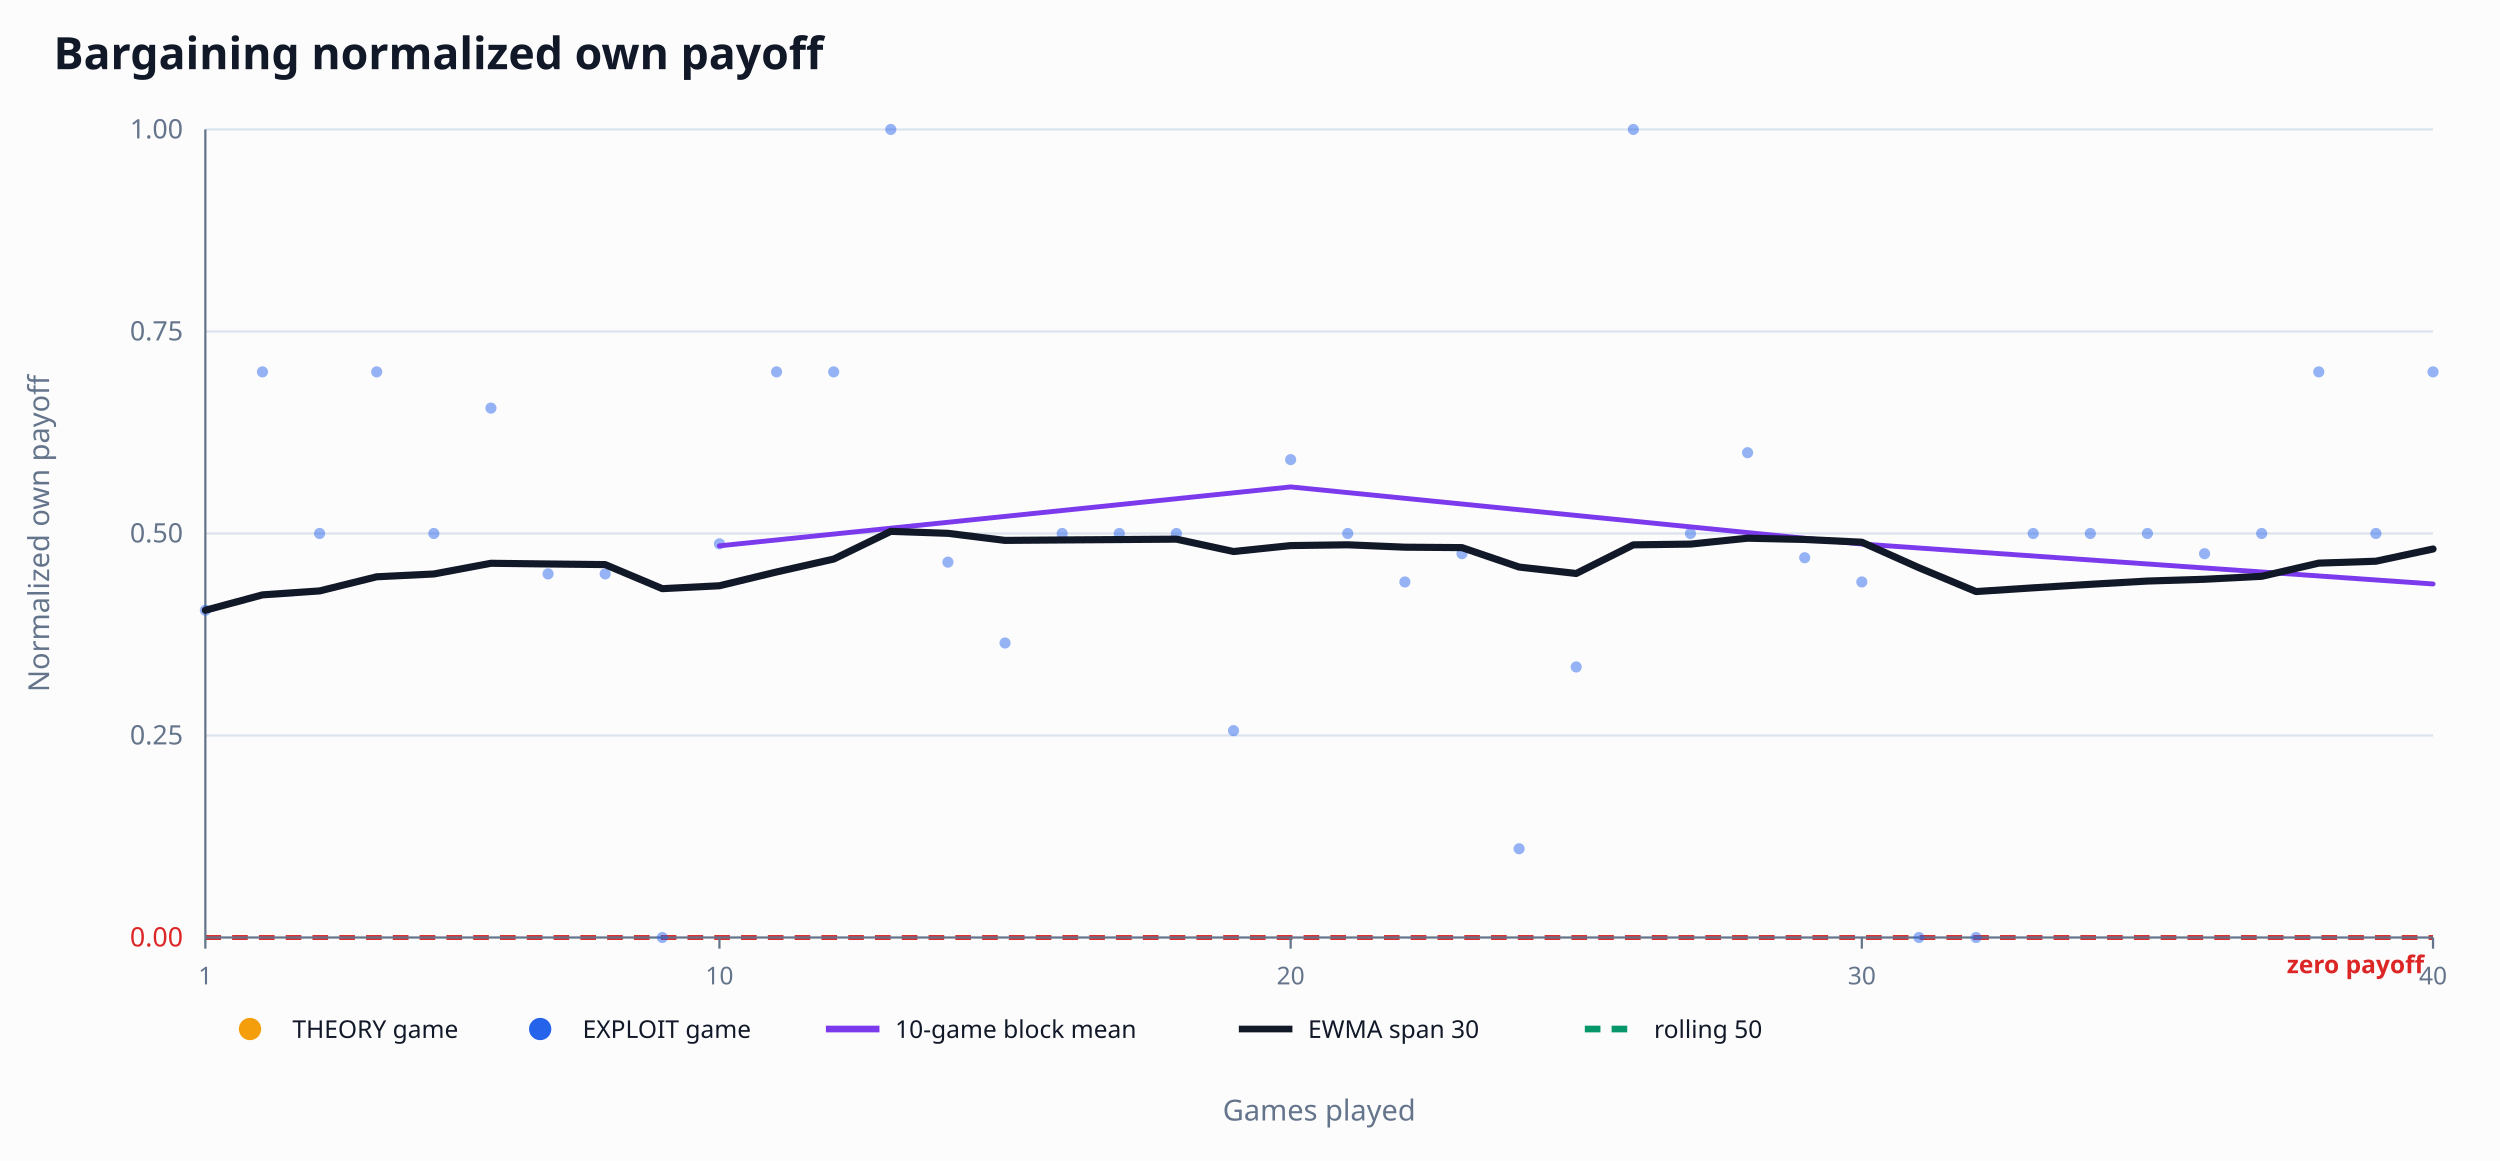
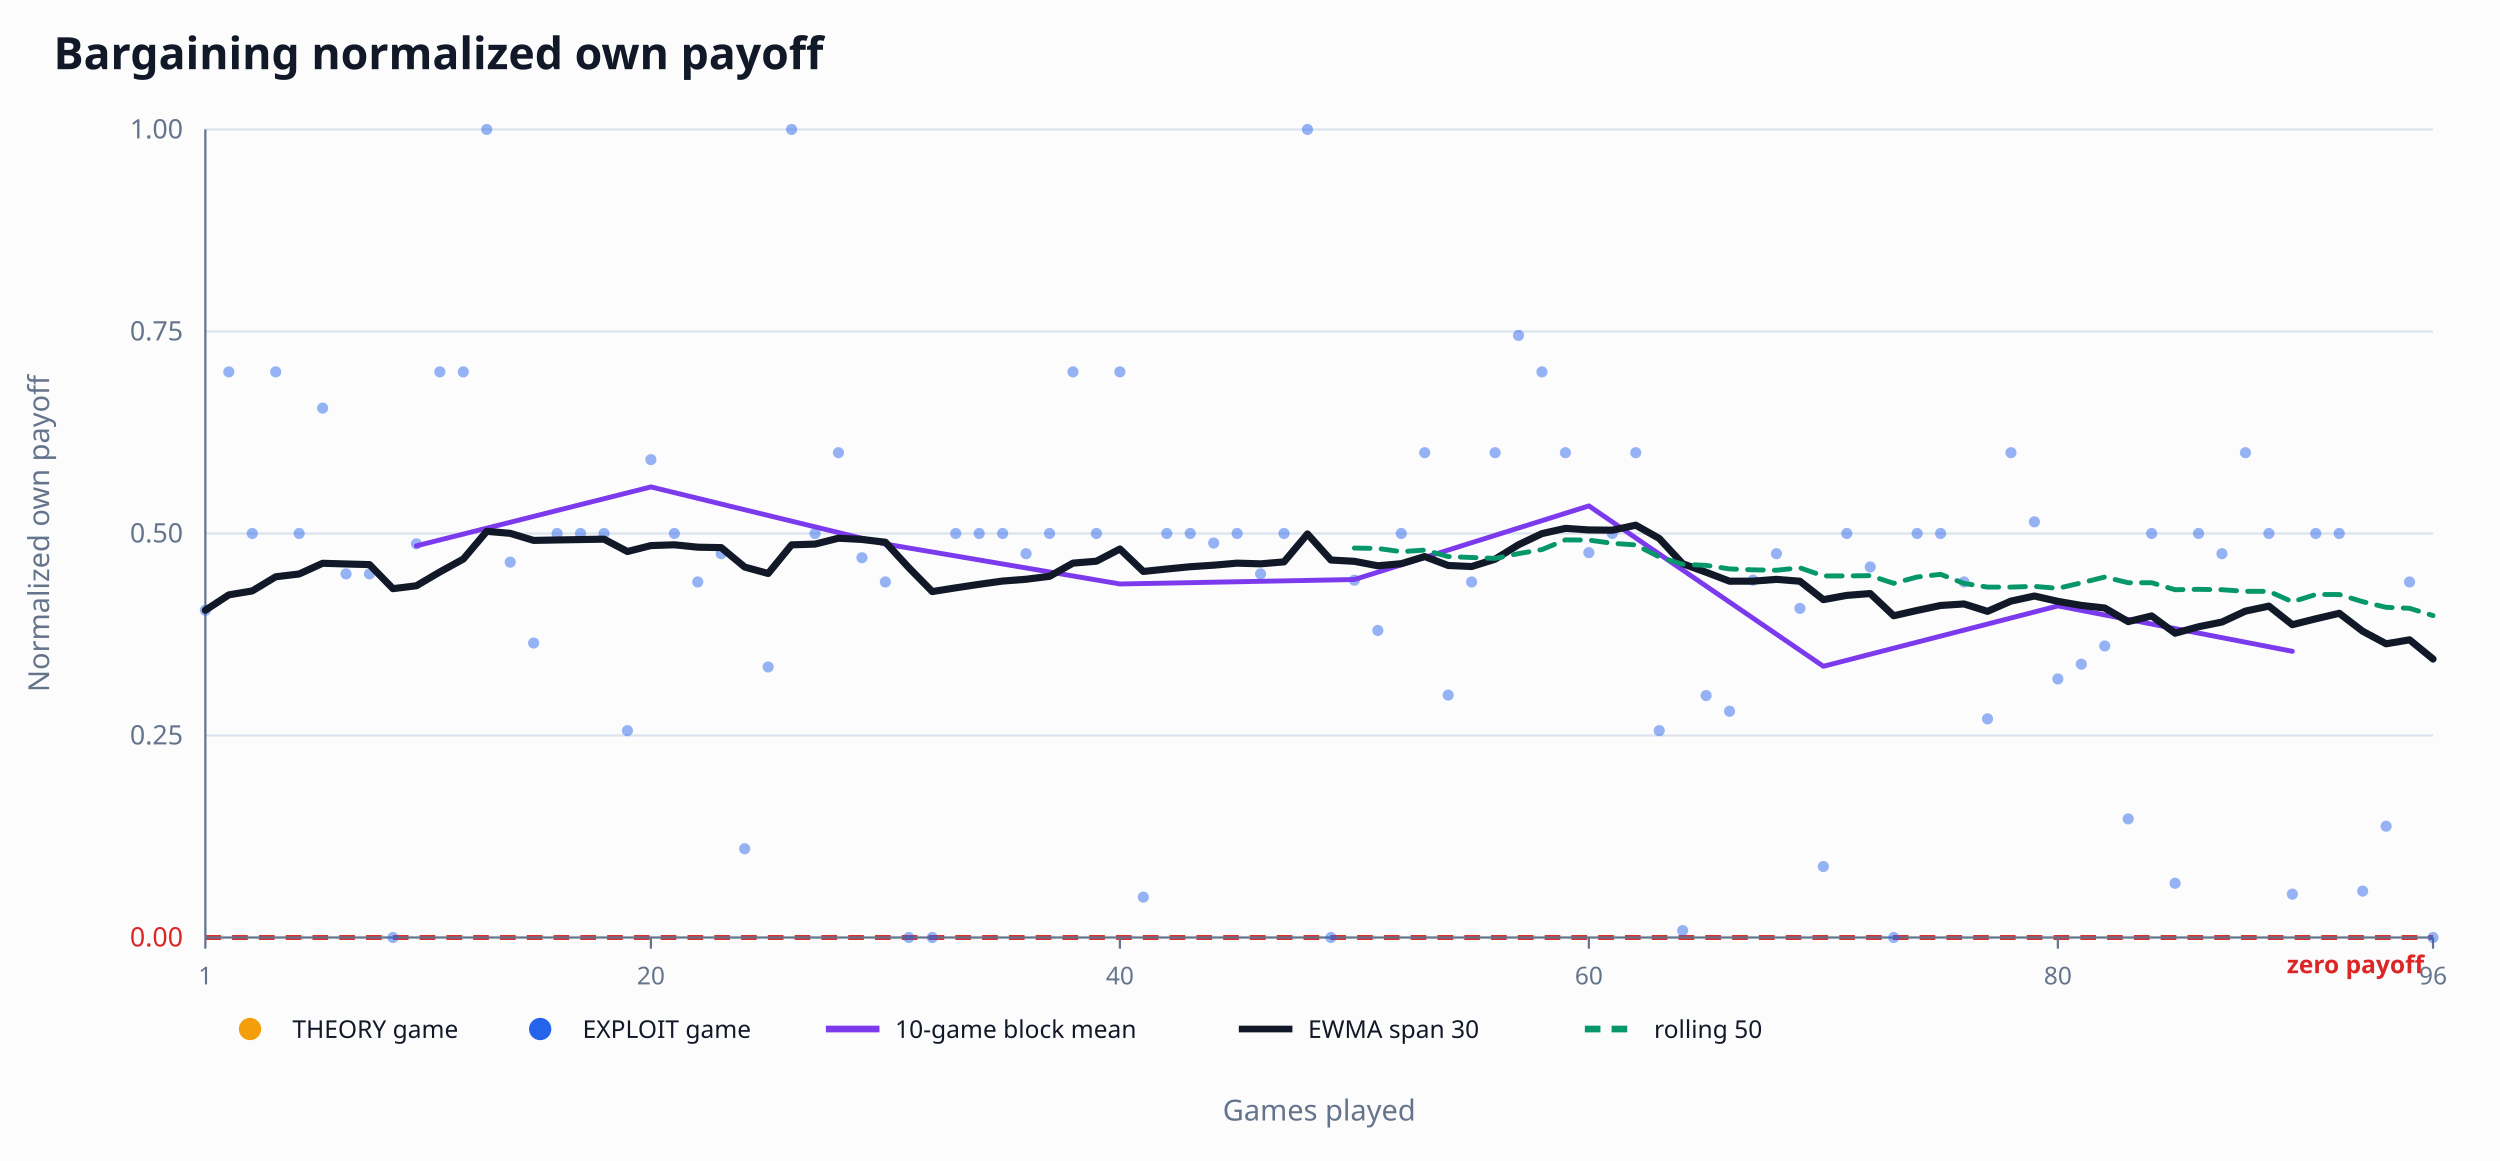
<svg xmlns="http://www.w3.org/2000/svg" width="1120" height="520" viewBox="0 0 1120 520">
  <rect width="100%" height="100%" fill="#fcfcfd" />
  <text x="24" y="31" font-family="system-ui,sans-serif" font-size="20" font-weight="700" fill="#111827">Bargaining normalized own payoff</text>
  <line x1="92" y1="420.00" x2="1090" y2="420.00" stroke="#dc2626" stroke-width="2.2" stroke-dasharray="7,5" />
  <text x="82" y="424.00" text-anchor="end" font-family="system-ui,sans-serif" font-size="12" fill="#dc2626">0.00</text>
  <line x1="92" y1="329.50" x2="1090" y2="329.50" stroke="#dbe3ee" stroke-width="1" />
  <text x="82" y="333.50" text-anchor="end" font-family="system-ui,sans-serif" font-size="12" fill="#64748b">0.25</text>
  <line x1="92" y1="239.00" x2="1090" y2="239.00" stroke="#dbe3ee" stroke-width="1" />
  <text x="82" y="243.00" text-anchor="end" font-family="system-ui,sans-serif" font-size="12" fill="#64748b">0.50</text>
  <line x1="92" y1="148.50" x2="1090" y2="148.50" stroke="#dbe3ee" stroke-width="1" />
  <text x="82" y="152.50" text-anchor="end" font-family="system-ui,sans-serif" font-size="12" fill="#64748b">0.75</text>
  <line x1="92" y1="58.00" x2="1090" y2="58.00" stroke="#dbe3ee" stroke-width="1" />
  <text x="82" y="62.00" text-anchor="end" font-family="system-ui,sans-serif" font-size="12" fill="#64748b">1.00</text>
  <line x1="92.00" y1="420" x2="92.00" y2="425" stroke="#64748b" />
  <text x="92.00" y="441" text-anchor="middle" font-family="system-ui,sans-serif" font-size="11" fill="#64748b">1</text>
-   <line x1="322.31" y1="420" x2="322.31" y2="425" stroke="#64748b" />
-   <text x="322.31" y="441" text-anchor="middle" font-family="system-ui,sans-serif" font-size="11" fill="#64748b">10</text>
-   <line x1="578.21" y1="420" x2="578.21" y2="425" stroke="#64748b" />
-   <text x="578.21" y="441" text-anchor="middle" font-family="system-ui,sans-serif" font-size="11" fill="#64748b">20</text>
-   <line x1="834.10" y1="420" x2="834.10" y2="425" stroke="#64748b" />
-   <text x="834.10" y="441" text-anchor="middle" font-family="system-ui,sans-serif" font-size="11" fill="#64748b">30</text>
+   <line x1="291.60" y1="420" x2="291.60" y2="425" stroke="#64748b" />
+   <text x="291.60" y="441" text-anchor="middle" font-family="system-ui,sans-serif" font-size="11" fill="#64748b">20</text>
+   <line x1="501.71" y1="420" x2="501.71" y2="425" stroke="#64748b" />
+   <text x="501.71" y="441" text-anchor="middle" font-family="system-ui,sans-serif" font-size="11" fill="#64748b">40</text>
+   <line x1="711.81" y1="420" x2="711.81" y2="425" stroke="#64748b" />
+   <text x="711.81" y="441" text-anchor="middle" font-family="system-ui,sans-serif" font-size="11" fill="#64748b">60</text>
+   <line x1="921.92" y1="420" x2="921.92" y2="425" stroke="#64748b" />
+   <text x="921.92" y="441" text-anchor="middle" font-family="system-ui,sans-serif" font-size="11" fill="#64748b">80</text>
  <line x1="1090.00" y1="420" x2="1090.00" y2="425" stroke="#64748b" />
-   <text x="1090.00" y="441" text-anchor="middle" font-family="system-ui,sans-serif" font-size="11" fill="#64748b">40</text>
+   <text x="1090.00" y="441" text-anchor="middle" font-family="system-ui,sans-serif" font-size="11" fill="#64748b">96</text>
  <line x1="92" y1="58" x2="92" y2="420" stroke="#64748b" />
  <line x1="92" y1="420" x2="1090" y2="420" stroke="#64748b" />
  <text x="591.00" y="502" text-anchor="middle" font-family="system-ui,sans-serif" font-size="13" fill="#64748b">Games played</text>
  <text x="22" y="239.00" text-anchor="middle" transform="rotate(-90 22 239.00)" font-family="system-ui,sans-serif" font-size="13" fill="#64748b">Normalized own payoff</text>
  <text x="1086" y="436.00" text-anchor="end" font-family="system-ui,sans-serif" font-size="11" font-weight="700" fill="#dc2626">zero payoff</text>
  <circle cx="92.00" cy="273.39" r="2.5" fill="#2563eb" opacity="0.48" />
-   <circle cx="117.59" cy="166.60" r="2.5" fill="#2563eb" opacity="0.48" />
-   <circle cx="143.18" cy="239.00" r="2.5" fill="#2563eb" opacity="0.48" />
-   <circle cx="168.77" cy="166.60" r="2.5" fill="#2563eb" opacity="0.48" />
-   <circle cx="194.36" cy="239.00" r="2.5" fill="#2563eb" opacity="0.48" />
-   <circle cx="219.95" cy="182.83" r="2.5" fill="#2563eb" opacity="0.48" />
-   <circle cx="245.54" cy="257.10" r="2.5" fill="#2563eb" opacity="0.48" />
-   <circle cx="271.13" cy="257.10" r="2.5" fill="#2563eb" opacity="0.48" />
-   <circle cx="296.72" cy="420.00" r="2.5" fill="#2563eb" opacity="0.48" />
-   <circle cx="322.31" cy="243.63" r="2.5" fill="#2563eb" opacity="0.48" />
-   <circle cx="347.90" cy="166.60" r="2.5" fill="#2563eb" opacity="0.48" />
-   <circle cx="373.49" cy="166.60" r="2.5" fill="#2563eb" opacity="0.48" />
-   <circle cx="399.08" cy="58.00" r="2.5" fill="#2563eb" opacity="0.48" />
-   <circle cx="424.67" cy="251.85" r="2.5" fill="#2563eb" opacity="0.48" />
-   <circle cx="450.26" cy="288.07" r="2.5" fill="#2563eb" opacity="0.48" />
-   <circle cx="475.85" cy="239.00" r="2.5" fill="#2563eb" opacity="0.48" />
-   <circle cx="501.44" cy="239.00" r="2.5" fill="#2563eb" opacity="0.48" />
-   <circle cx="527.03" cy="239.00" r="2.5" fill="#2563eb" opacity="0.48" />
-   <circle cx="552.62" cy="327.33" r="2.5" fill="#2563eb" opacity="0.48" />
-   <circle cx="578.21" cy="205.91" r="2.5" fill="#2563eb" opacity="0.48" />
-   <circle cx="603.79" cy="239.00" r="2.5" fill="#2563eb" opacity="0.48" />
-   <circle cx="629.38" cy="260.72" r="2.5" fill="#2563eb" opacity="0.48" />
-   <circle cx="654.97" cy="248.05" r="2.5" fill="#2563eb" opacity="0.48" />
-   <circle cx="680.56" cy="380.24" r="2.5" fill="#2563eb" opacity="0.48" />
-   <circle cx="706.15" cy="298.80" r="2.5" fill="#2563eb" opacity="0.48" />
-   <circle cx="731.74" cy="58.00" r="2.5" fill="#2563eb" opacity="0.48" />
-   <circle cx="757.33" cy="239.00" r="2.5" fill="#2563eb" opacity="0.48" />
-   <circle cx="782.92" cy="202.80" r="2.5" fill="#2563eb" opacity="0.48" />
-   <circle cx="808.51" cy="249.86" r="2.5" fill="#2563eb" opacity="0.48" />
-   <circle cx="834.10" cy="260.72" r="2.5" fill="#2563eb" opacity="0.48" />
-   <circle cx="859.69" cy="420.00" r="2.5" fill="#2563eb" opacity="0.48" />
-   <circle cx="885.28" cy="420.00" r="2.5" fill="#2563eb" opacity="0.48" />
-   <circle cx="910.87" cy="239.00" r="2.5" fill="#2563eb" opacity="0.48" />
-   <circle cx="936.46" cy="239.00" r="2.5" fill="#2563eb" opacity="0.48" />
-   <circle cx="962.05" cy="239.00" r="2.5" fill="#2563eb" opacity="0.48" />
-   <circle cx="987.64" cy="248.05" r="2.5" fill="#2563eb" opacity="0.48" />
-   <circle cx="1013.23" cy="239.00" r="2.5" fill="#2563eb" opacity="0.48" />
-   <circle cx="1038.82" cy="166.60" r="2.5" fill="#2563eb" opacity="0.48" />
-   <circle cx="1064.41" cy="239.00" r="2.5" fill="#2563eb" opacity="0.48" />
-   <circle cx="1090.00" cy="166.60" r="2.5" fill="#2563eb" opacity="0.48" />
-   <polyline points="322.31,244.53 578.21,218.14 834.10,243.72 1090.00,261.62" fill="none" stroke="#7c3aed" stroke-width="2.2" stroke-linejoin="round" stroke-linecap="round" />
-   <polyline points="92.00,273.39 117.59,266.50 143.18,264.73 168.77,258.40 194.36,257.14 219.95,252.35 245.54,252.66 271.13,252.94 296.72,263.72 322.31,262.42 347.90,256.24 373.49,250.46 399.08,238.04 424.67,238.93 450.26,242.10 475.85,241.90 501.44,241.72 527.03,241.54 552.62,247.08 578.21,244.42 603.79,244.07 629.38,245.14 654.97,245.33 680.56,254.04 706.15,256.92 731.74,244.09 757.33,243.76 782.92,241.12 808.51,241.68 834.10,242.91 859.69,254.34 885.28,265.02 910.87,263.35 936.46,261.77 962.05,260.31 987.64,259.51 1013.23,258.19 1038.82,252.28 1064.41,251.42 1090.00,245.95" fill="none" stroke="#111827" stroke-width="3.2" stroke-linejoin="round" stroke-linecap="round" />
+   <circle cx="102.51" cy="166.60" r="2.5" fill="#2563eb" opacity="0.48" />
+   <circle cx="113.01" cy="239.00" r="2.5" fill="#2563eb" opacity="0.48" />
+   <circle cx="123.52" cy="166.60" r="2.5" fill="#2563eb" opacity="0.48" />
+   <circle cx="134.02" cy="239.00" r="2.5" fill="#2563eb" opacity="0.48" />
+   <circle cx="144.53" cy="182.83" r="2.5" fill="#2563eb" opacity="0.48" />
+   <circle cx="155.03" cy="257.10" r="2.5" fill="#2563eb" opacity="0.48" />
+   <circle cx="165.54" cy="257.10" r="2.5" fill="#2563eb" opacity="0.48" />
+   <circle cx="176.04" cy="420.00" r="2.5" fill="#2563eb" opacity="0.48" />
+   <circle cx="186.55" cy="243.63" r="2.5" fill="#2563eb" opacity="0.48" />
+   <circle cx="197.05" cy="166.60" r="2.5" fill="#2563eb" opacity="0.48" />
+   <circle cx="207.56" cy="166.60" r="2.5" fill="#2563eb" opacity="0.48" />
+   <circle cx="218.06" cy="58.00" r="2.5" fill="#2563eb" opacity="0.48" />
+   <circle cx="228.57" cy="251.85" r="2.5" fill="#2563eb" opacity="0.48" />
+   <circle cx="239.07" cy="288.07" r="2.5" fill="#2563eb" opacity="0.48" />
+   <circle cx="249.58" cy="239.00" r="2.5" fill="#2563eb" opacity="0.48" />
+   <circle cx="260.08" cy="239.00" r="2.5" fill="#2563eb" opacity="0.48" />
+   <circle cx="270.59" cy="239.00" r="2.5" fill="#2563eb" opacity="0.48" />
+   <circle cx="281.09" cy="327.33" r="2.5" fill="#2563eb" opacity="0.48" />
+   <circle cx="291.60" cy="205.91" r="2.5" fill="#2563eb" opacity="0.48" />
+   <circle cx="302.11" cy="239.00" r="2.5" fill="#2563eb" opacity="0.48" />
+   <circle cx="312.61" cy="260.72" r="2.5" fill="#2563eb" opacity="0.48" />
+   <circle cx="323.12" cy="248.05" r="2.5" fill="#2563eb" opacity="0.48" />
+   <circle cx="333.62" cy="380.24" r="2.5" fill="#2563eb" opacity="0.48" />
+   <circle cx="344.13" cy="298.80" r="2.5" fill="#2563eb" opacity="0.48" />
+   <circle cx="354.63" cy="58.00" r="2.5" fill="#2563eb" opacity="0.48" />
+   <circle cx="365.14" cy="239.00" r="2.5" fill="#2563eb" opacity="0.48" />
+   <circle cx="375.64" cy="202.80" r="2.5" fill="#2563eb" opacity="0.48" />
+   <circle cx="386.15" cy="249.86" r="2.5" fill="#2563eb" opacity="0.48" />
+   <circle cx="396.65" cy="260.72" r="2.5" fill="#2563eb" opacity="0.48" />
+   <circle cx="407.16" cy="420.00" r="2.5" fill="#2563eb" opacity="0.48" />
+   <circle cx="417.66" cy="420.00" r="2.5" fill="#2563eb" opacity="0.48" />
+   <circle cx="428.17" cy="239.00" r="2.5" fill="#2563eb" opacity="0.48" />
+   <circle cx="438.67" cy="239.00" r="2.5" fill="#2563eb" opacity="0.48" />
+   <circle cx="449.18" cy="239.00" r="2.5" fill="#2563eb" opacity="0.48" />
+   <circle cx="459.68" cy="248.05" r="2.5" fill="#2563eb" opacity="0.48" />
+   <circle cx="470.19" cy="239.00" r="2.5" fill="#2563eb" opacity="0.48" />
+   <circle cx="480.69" cy="166.60" r="2.5" fill="#2563eb" opacity="0.48" />
+   <circle cx="491.20" cy="239.00" r="2.5" fill="#2563eb" opacity="0.48" />
+   <circle cx="501.71" cy="166.60" r="2.5" fill="#2563eb" opacity="0.48" />
+   <circle cx="512.21" cy="401.90" r="2.5" fill="#2563eb" opacity="0.48" />
+   <circle cx="522.72" cy="239.00" r="2.5" fill="#2563eb" opacity="0.48" />
+   <circle cx="533.22" cy="239.00" r="2.5" fill="#2563eb" opacity="0.48" />
+   <circle cx="543.73" cy="243.28" r="2.5" fill="#2563eb" opacity="0.48" />
+   <circle cx="554.23" cy="239.00" r="2.5" fill="#2563eb" opacity="0.48" />
+   <circle cx="564.74" cy="257.10" r="2.5" fill="#2563eb" opacity="0.48" />
+   <circle cx="575.24" cy="239.00" r="2.5" fill="#2563eb" opacity="0.48" />
+   <circle cx="585.75" cy="58.00" r="2.5" fill="#2563eb" opacity="0.48" />
+   <circle cx="596.25" cy="420.00" r="2.5" fill="#2563eb" opacity="0.48" />
+   <circle cx="606.76" cy="259.92" r="2.5" fill="#2563eb" opacity="0.48" />
+   <circle cx="617.26" cy="282.44" r="2.5" fill="#2563eb" opacity="0.48" />
+   <circle cx="627.77" cy="239.00" r="2.5" fill="#2563eb" opacity="0.48" />
+   <circle cx="638.27" cy="202.80" r="2.5" fill="#2563eb" opacity="0.48" />
+   <circle cx="648.78" cy="311.40" r="2.5" fill="#2563eb" opacity="0.48" />
+   <circle cx="659.28" cy="260.72" r="2.5" fill="#2563eb" opacity="0.48" />
+   <circle cx="669.79" cy="202.80" r="2.5" fill="#2563eb" opacity="0.48" />
+   <circle cx="680.29" cy="150.26" r="2.5" fill="#2563eb" opacity="0.48" />
+   <circle cx="690.80" cy="166.60" r="2.5" fill="#2563eb" opacity="0.48" />
+   <circle cx="701.31" cy="202.80" r="2.5" fill="#2563eb" opacity="0.48" />
+   <circle cx="711.81" cy="247.58" r="2.5" fill="#2563eb" opacity="0.48" />
+   <circle cx="722.32" cy="239.00" r="2.5" fill="#2563eb" opacity="0.48" />
+   <circle cx="732.82" cy="202.80" r="2.5" fill="#2563eb" opacity="0.48" />
+   <circle cx="743.33" cy="327.33" r="2.5" fill="#2563eb" opacity="0.48" />
+   <circle cx="753.83" cy="416.91" r="2.5" fill="#2563eb" opacity="0.48" />
+   <circle cx="764.34" cy="311.62" r="2.5" fill="#2563eb" opacity="0.48" />
+   <circle cx="774.84" cy="318.64" r="2.5" fill="#2563eb" opacity="0.48" />
+   <circle cx="785.35" cy="259.91" r="2.5" fill="#2563eb" opacity="0.48" />
+   <circle cx="795.85" cy="248.05" r="2.5" fill="#2563eb" opacity="0.48" />
+   <circle cx="806.36" cy="272.56" r="2.5" fill="#2563eb" opacity="0.48" />
+   <circle cx="816.86" cy="388.19" r="2.5" fill="#2563eb" opacity="0.48" />
+   <circle cx="827.37" cy="239.00" r="2.5" fill="#2563eb" opacity="0.48" />
+   <circle cx="837.87" cy="254.00" r="2.5" fill="#2563eb" opacity="0.48" />
+   <circle cx="848.38" cy="420.00" r="2.5" fill="#2563eb" opacity="0.48" />
+   <circle cx="858.88" cy="239.00" r="2.5" fill="#2563eb" opacity="0.48" />
+   <circle cx="869.39" cy="239.00" r="2.5" fill="#2563eb" opacity="0.48" />
+   <circle cx="879.89" cy="260.72" r="2.5" fill="#2563eb" opacity="0.48" />
+   <circle cx="890.40" cy="322.04" r="2.5" fill="#2563eb" opacity="0.48" />
+   <circle cx="900.91" cy="202.80" r="2.5" fill="#2563eb" opacity="0.48" />
+   <circle cx="911.41" cy="233.78" r="2.5" fill="#2563eb" opacity="0.48" />
+   <circle cx="921.92" cy="304.16" r="2.5" fill="#2563eb" opacity="0.48" />
+   <circle cx="932.42" cy="297.56" r="2.5" fill="#2563eb" opacity="0.48" />
+   <circle cx="942.93" cy="289.39" r="2.5" fill="#2563eb" opacity="0.48" />
+   <circle cx="953.43" cy="366.86" r="2.5" fill="#2563eb" opacity="0.48" />
+   <circle cx="963.94" cy="239.00" r="2.5" fill="#2563eb" opacity="0.48" />
+   <circle cx="974.44" cy="395.71" r="2.5" fill="#2563eb" opacity="0.48" />
+   <circle cx="984.95" cy="239.00" r="2.5" fill="#2563eb" opacity="0.48" />
+   <circle cx="995.45" cy="248.05" r="2.5" fill="#2563eb" opacity="0.48" />
+   <circle cx="1005.96" cy="202.80" r="2.5" fill="#2563eb" opacity="0.48" />
+   <circle cx="1016.46" cy="239.00" r="2.5" fill="#2563eb" opacity="0.48" />
+   <circle cx="1026.97" cy="400.57" r="2.5" fill="#2563eb" opacity="0.48" />
+   <circle cx="1037.47" cy="239.00" r="2.5" fill="#2563eb" opacity="0.48" />
+   <circle cx="1047.98" cy="239.00" r="2.5" fill="#2563eb" opacity="0.48" />
+   <circle cx="1058.48" cy="399.22" r="2.5" fill="#2563eb" opacity="0.48" />
+   <circle cx="1068.99" cy="370.14" r="2.5" fill="#2563eb" opacity="0.48" />
+   <circle cx="1079.49" cy="260.72" r="2.5" fill="#2563eb" opacity="0.48" />
+   <circle cx="1090.00" cy="420.00" r="2.5" fill="#2563eb" opacity="0.48" />
+   <polyline points="186.55,244.53 291.60,218.14 396.65,243.72 501.71,261.62 606.76,259.62 711.81,226.64 816.86,298.50 921.92,271.45 1026.97,291.79" fill="none" stroke="#7c3aed" stroke-width="2.2" stroke-linejoin="round" stroke-linecap="round" />
+   <polyline points="92.00,273.39 102.51,266.50 113.01,264.73 123.52,258.40 134.02,257.14 144.53,252.35 155.03,252.66 165.54,252.94 176.04,263.72 186.55,262.42 197.05,256.24 207.56,250.46 218.06,238.04 228.57,238.93 239.07,242.10 249.58,241.90 260.08,241.72 270.59,241.54 281.09,247.08 291.60,244.42 302.11,244.07 312.61,245.14 323.12,245.33 333.62,254.04 344.13,256.92 354.63,244.09 365.14,243.76 375.64,241.12 386.15,241.68 396.65,242.91 407.16,254.34 417.66,265.02 428.17,263.35 438.67,261.77 449.18,260.31 459.68,259.51 470.19,258.19 480.69,252.28 491.20,251.42 501.71,245.95 512.21,256.01 522.72,254.92 533.22,253.89 543.73,253.20 554.23,252.29 564.74,252.60 575.24,251.72 585.75,239.22 596.25,250.89 606.76,251.47 617.26,253.47 627.77,252.53 638.27,249.33 648.78,253.33 659.28,253.81 669.79,250.52 680.29,244.05 690.80,239.05 701.31,236.71 711.81,237.41 722.32,237.52 732.82,235.28 743.33,241.22 753.83,252.55 764.34,256.36 774.84,260.38 785.35,260.35 795.85,259.56 806.36,260.39 816.86,268.64 827.37,266.73 837.87,265.91 848.38,275.85 858.88,273.47 869.39,271.25 879.89,270.57 890.40,273.89 900.91,269.30 911.41,267.01 921.92,269.41 932.42,271.22 942.93,272.39 953.43,278.49 963.94,275.94 974.44,283.67 984.95,280.79 995.45,278.67 1005.96,273.78 1016.46,271.54 1026.97,279.86 1037.47,277.22 1047.98,274.76 1058.48,282.79 1068.99,288.42 1079.49,286.64 1090.00,295.24" fill="none" stroke="#111827" stroke-width="3.2" stroke-linejoin="round" stroke-linecap="round" />
+   <polyline points="606.76,245.53 617.26,245.71 627.77,247.15 638.27,246.43 648.78,249.33 659.28,249.76 669.79,250.16 680.29,248.02 690.80,246.21 701.31,241.87 711.81,241.95 722.32,243.40 732.82,244.12 743.33,249.51 753.83,252.81 764.34,253.28 774.84,254.87 785.35,255.29 795.85,255.47 806.36,254.38 816.86,258.02 827.37,258.02 837.87,257.89 848.38,261.33 858.88,258.50 869.39,257.30 879.89,261.36 890.40,263.02 900.91,263.02 911.41,262.70 921.92,263.57 932.42,261.12 942.93,258.51 953.43,261.06 963.94,261.06 974.44,264.20 984.95,264.02 995.45,264.20 1005.96,264.92 1016.46,264.92 1026.97,269.60 1037.47,266.34 1047.98,266.34 1058.48,269.55 1068.99,272.08 1079.49,272.52 1090.00,275.78" fill="none" stroke="#059669" stroke-width="2.2" stroke-linejoin="round" stroke-linecap="round" stroke-dasharray="7,5" />
  <circle cx="112" cy="461" r="5" fill="#f59e0b" />
  <text x="131" y="465" font-family="system-ui,sans-serif" font-size="11" fill="#111827">THEORY game</text>
  <circle cx="242" cy="461" r="5" fill="#2563eb" />
  <text x="261" y="465" font-family="system-ui,sans-serif" font-size="11" fill="#111827">EXPLOIT game</text>
  <line x1="370" y1="461" x2="394" y2="461" stroke="#7c3aed" stroke-width="3" />
  <text x="401" y="465" font-family="system-ui,sans-serif" font-size="11" fill="#111827">10-game block mean</text>
  <line x1="555" y1="461" x2="579" y2="461" stroke="#111827" stroke-width="3" />
  <text x="586" y="465" font-family="system-ui,sans-serif" font-size="11" fill="#111827">EWMA span 30</text>
  <line x1="710" y1="461" x2="734" y2="461" stroke="#059669" stroke-width="3" stroke-dasharray="7,5" />
  <text x="741" y="465" font-family="system-ui,sans-serif" font-size="11" fill="#111827">rolling 50</text>
</svg>
